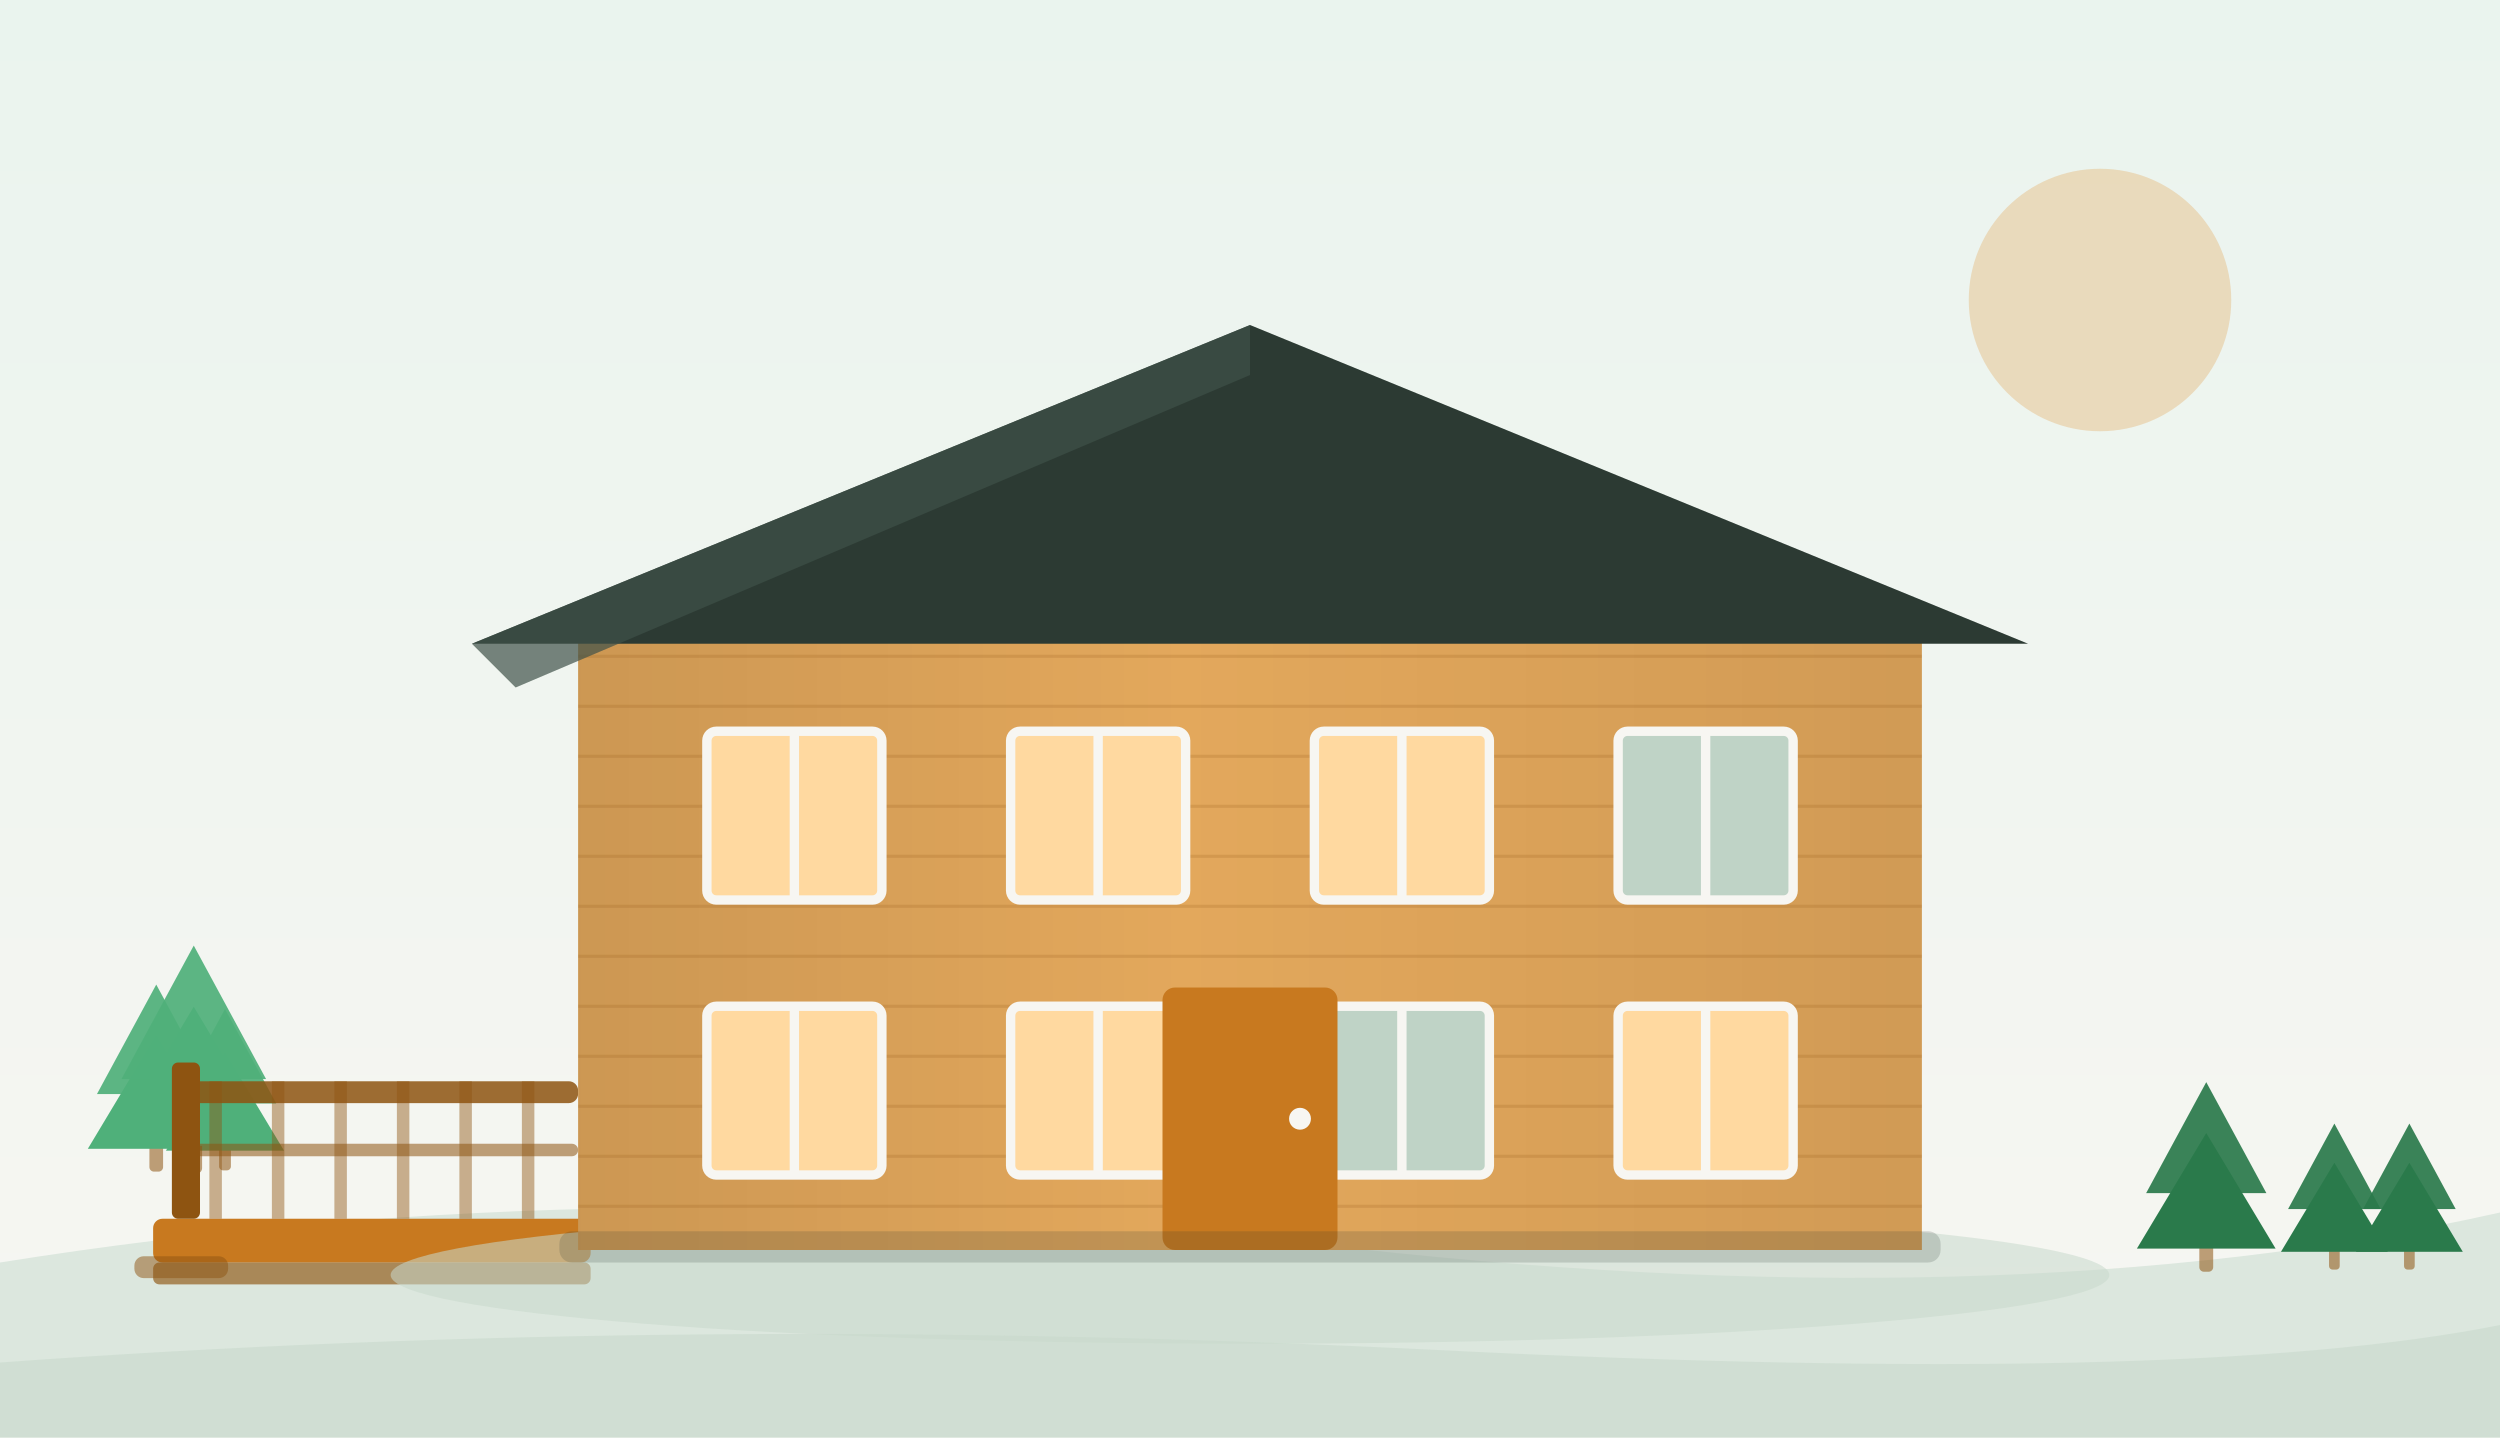
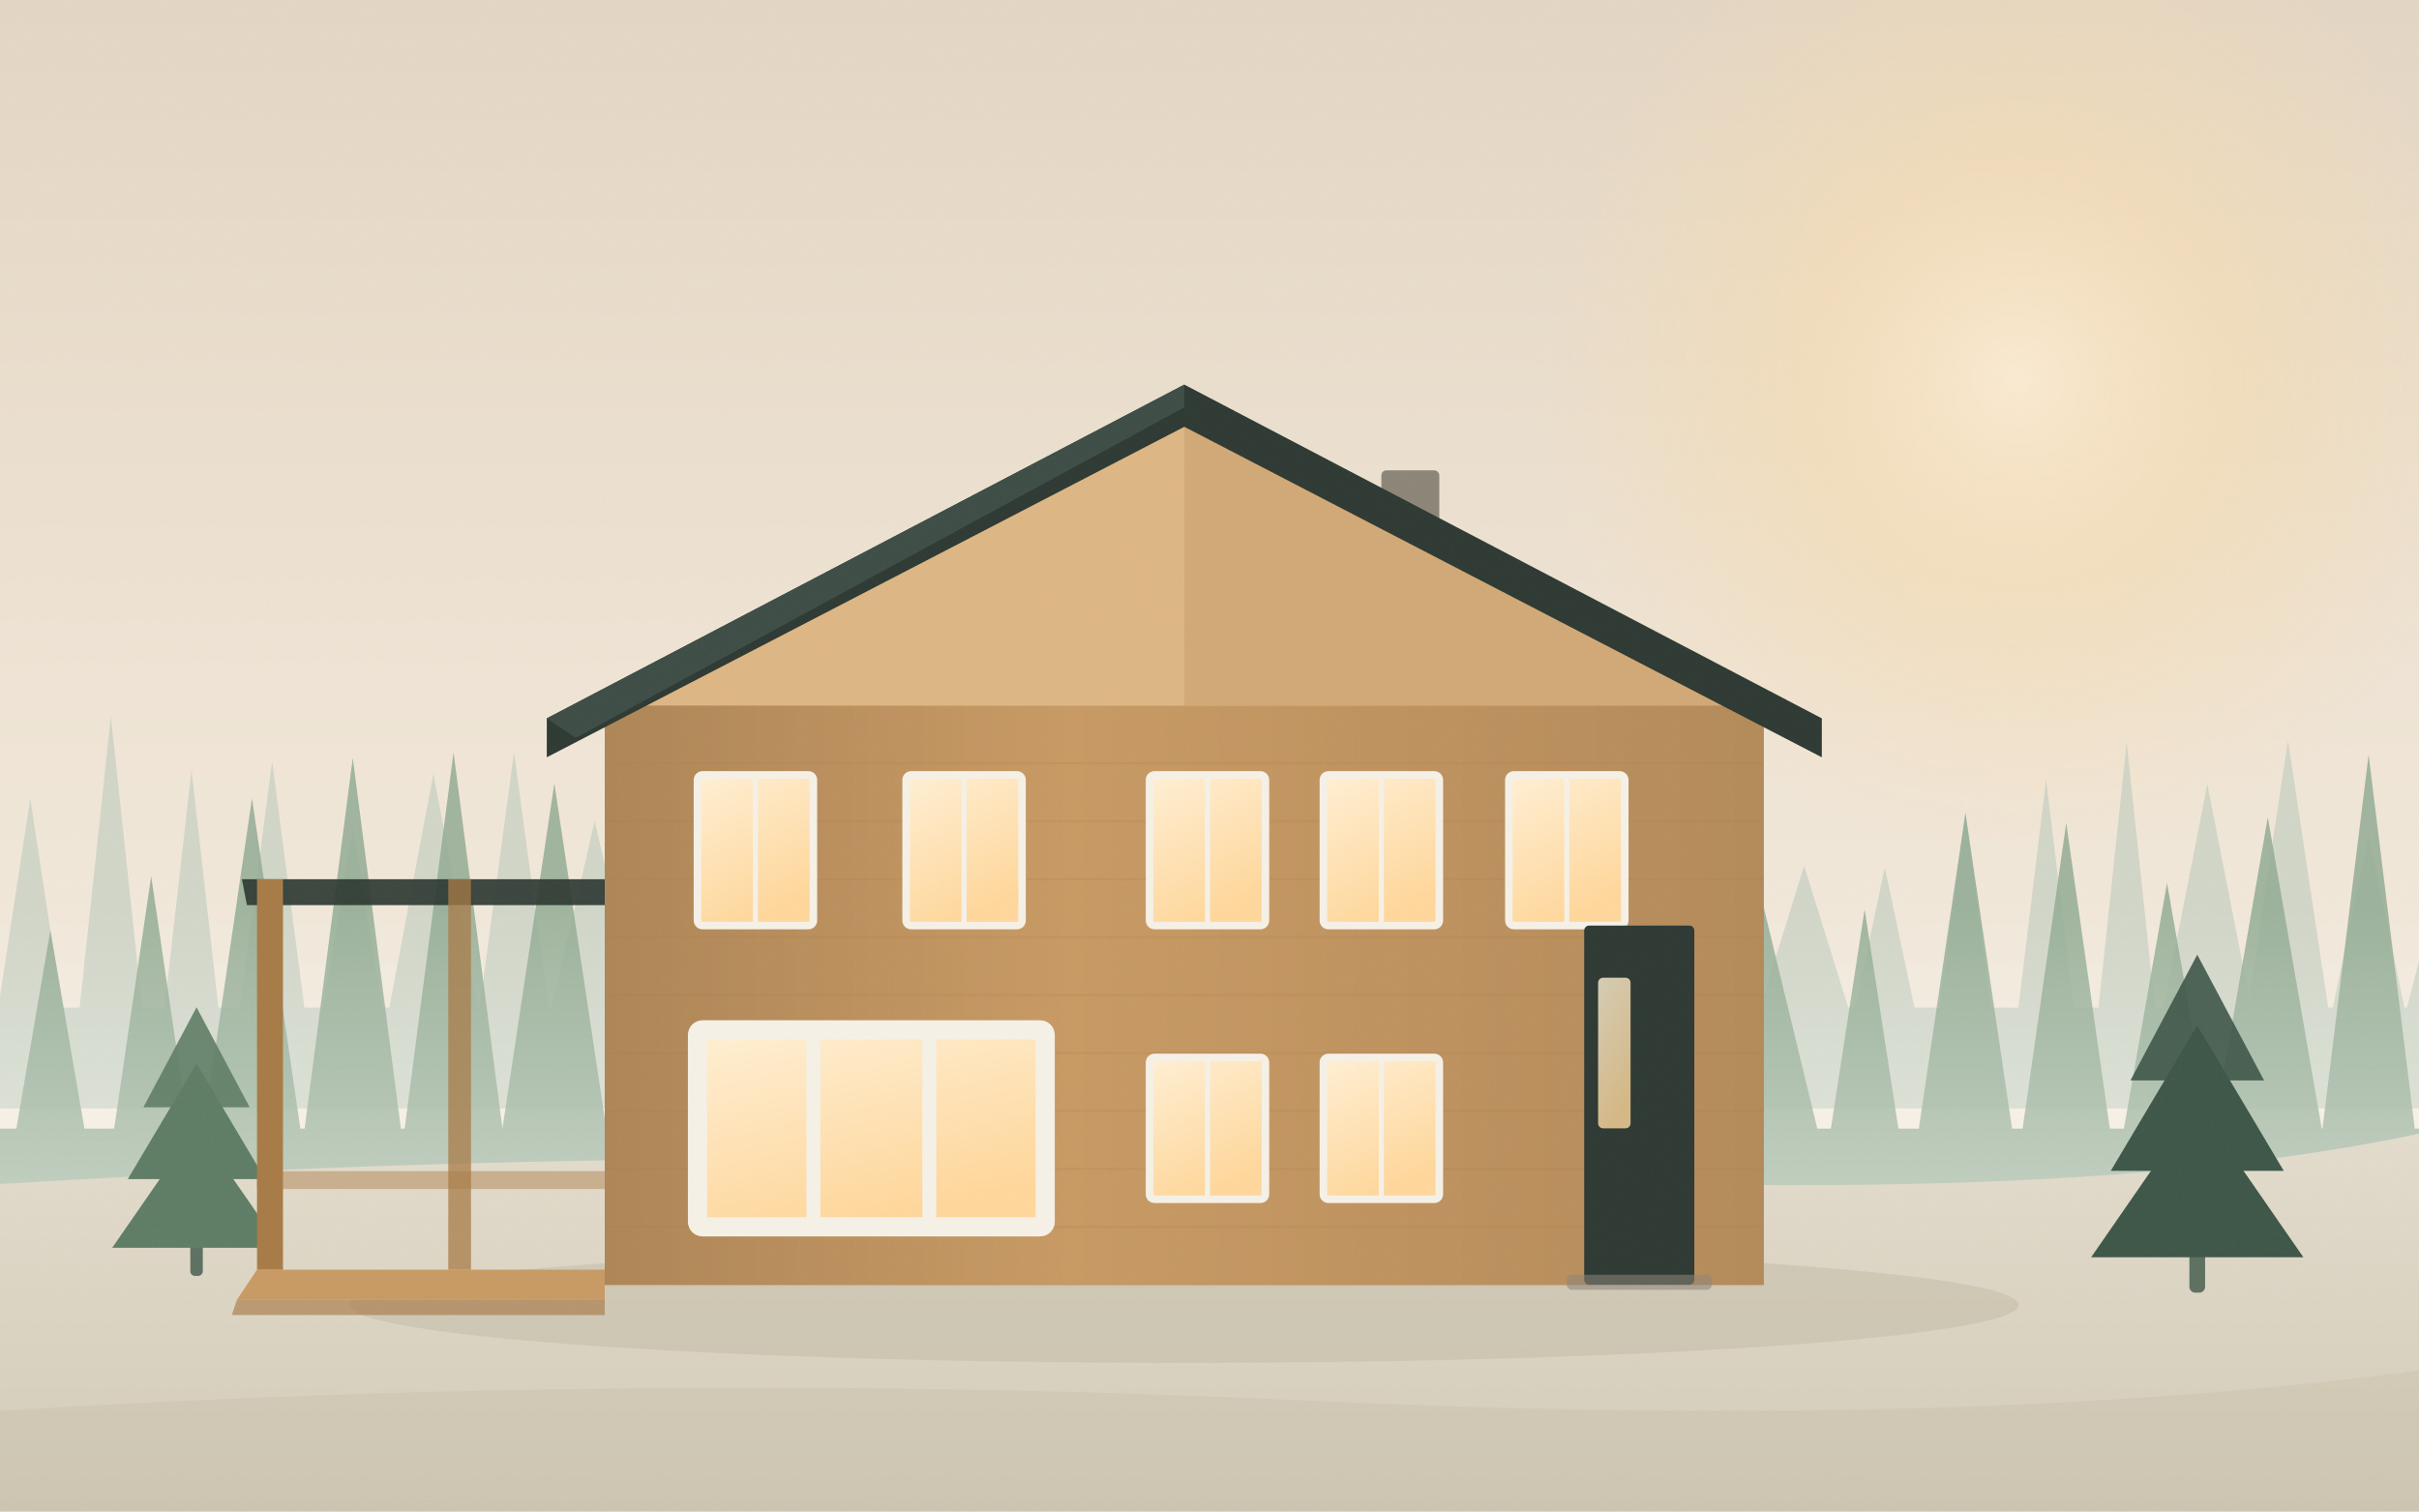
- <svg xmlns="http://www.w3.org/2000/svg" viewBox="0 0 800 460" role="img" aria-label="Каркасный дом КД-31, 9×9 м">
+ <svg xmlns="http://www.w3.org/2000/svg" viewBox="0 0 960 600" role="img" aria-label="Каркасный дом КД-31, 9×9 м, 145 м²">
  <defs>
    <linearGradient id="sky" x1="0" y1="0" x2="0" y2="1">
-       <stop offset="0" stop-color="#EAF4EE" />
-       <stop offset="1" stop-color="#F7F6F2" />
+       <stop offset="0" stop-color="#E4D6C3" />
+       <stop offset=".45" stop-color="#EFE4D4" />
+       <stop offset="1" stop-color="#F6F1E7" />
+     </linearGradient>
+     <radialGradient id="sunGlow" cx=".5" cy=".5" r=".5">
+       <stop offset="0" stop-color="#FBEBD2" stop-opacity=".95" />
+       <stop offset=".45" stop-color="#F7DCB0" stop-opacity=".55" />
+       <stop offset="1" stop-color="#F7DCB0" stop-opacity="0" />
+     </radialGradient>
+     <linearGradient id="glassGrad" x1="0" y1="0" x2=".4" y2="1">
+       <stop offset="0" stop-color="#FFF0D4" />
+       <stop offset="1" stop-color="#FFD79B" />
    </linearGradient>
    <linearGradient id="wallShade" x1="0" y1="0" x2="1" y2="0">
-       <stop offset="0" stop-color="#000" stop-opacity=".10" />
-       <stop offset=".45" stop-color="#000" stop-opacity="0" />
-       <stop offset="1" stop-color="#000" stop-opacity=".08" />
+       <stop offset="0" stop-color="#000" stop-opacity=".13" />
+       <stop offset=".4" stop-color="#000" stop-opacity="0" />
+       <stop offset="1" stop-color="#000" stop-opacity=".10" />
    </linearGradient>
+     <linearGradient id="mist" x1="0" y1="0" x2="0" y2="1">
+       <stop offset="0" stop-color="#fff" stop-opacity="0" />
+       <stop offset="1" stop-color="#fff" stop-opacity=".55" />
+     </linearGradient>
+     <linearGradient id="groundGrad" x1="0" y1="0" x2="0" y2="1">
+       <stop offset="0" stop-color="#E3DCCC" />
+       <stop offset="1" stop-color="#D3CBB8" />
+     </linearGradient>
+     <filter id="grain">
+       <feTurbulence type="fractalNoise" baseFrequency=".9" numOctaves="2" stitchTiles="stitch" />
+       <feColorMatrix type="saturate" values="0" />
+       <feComponentTransfer>
+         <feFuncA type="linear" slope=".055" />
+       </feComponentTransfer>
+     </filter>
+     <filter id="soft">
+       <feGaussianBlur stdDeviation="6" />
+     </filter>
  </defs>
-   <rect width="800" height="460" fill="url(#sky)" />
-   <circle cx="672" cy="96" r="42" fill="#E3A85C" opacity=".35" />
-   <path d="M0 404 Q200 372 420 398 T800 388 V460 H0 Z" fill="#DCE7DE" />
-   <g transform="translate(771 404) scale(0.57)">
-     <rect x="-3" y="-16" width="6" height="20" rx="2" fill="#8E5411" opacity=".55" />
-     <path d="M0 -78 L26 -30 H-26 Z" fill="#2A7A4B" opacity=".92" />
-     <path d="M0 -56 L30 -6 H-30 Z" fill="#2A7A4B" />
-   </g>
-   <g transform="translate(747 404) scale(0.57)">
-     <rect x="-3" y="-16" width="6" height="20" rx="2" fill="#8E5411" opacity=".55" />
-     <path d="M0 -78 L26 -30 H-26 Z" fill="#2A7A4B" opacity=".92" />
-     <path d="M0 -56 L30 -6 H-30 Z" fill="#2A7A4B" />
-   </g>
-   <g transform="translate(72 372) scale(0.63)">
-     <rect x="-3" y="-16" width="6" height="20" rx="2" fill="#8E5411" opacity=".55" />
-     <path d="M0 -78 L26 -30 H-26 Z" fill="#4FB07A" opacity=".92" />
-     <path d="M0 -56 L30 -6 H-30 Z" fill="#4FB07A" />
-   </g>
-   <g transform="translate(50 372) scale(0.73)">
-     <rect x="-3" y="-16" width="6" height="20" rx="2" fill="#8E5411" opacity=".55" />
-     <path d="M0 -78 L26 -30 H-26 Z" fill="#4FB07A" opacity=".92" />
-     <path d="M0 -56 L30 -6 H-30 Z" fill="#4FB07A" />
-   </g>
-   <g transform="translate(706 404) scale(0.74)">
-     <rect x="-3" y="-16" width="6" height="20" rx="2" fill="#8E5411" opacity=".55" />
-     <path d="M0 -78 L26 -30 H-26 Z" fill="#2A7A4B" opacity=".92" />
-     <path d="M0 -56 L30 -6 H-30 Z" fill="#2A7A4B" />
-   </g>
-   <g transform="translate(62 372) scale(0.89)">
-     <rect x="-3" y="-16" width="6" height="20" rx="2" fill="#8E5411" opacity=".55" />
-     <path d="M0 -78 L26 -30 H-26 Z" fill="#4FB07A" opacity=".92" />
-     <path d="M0 -56 L30 -6 H-30 Z" fill="#4FB07A" />
+   <rect width="960" height="600" fill="url(#sky)" />
+   <circle cx="800.505" cy="150" r="190" fill="url(#sunGlow)" />
+   <path d="M-20 440 L-30.4 400.0 L-20.0 321.0 L-9.6 400.0 L-0.7 400.0 L12.0 317.0 L24.7 400.0 L31.6 400.0 L44.0 284.4 L56.4 400.0 L65.3 400.0 L76.0 305.7 L86.7 400.0 L95.2 400.0 L108.0 302.3 L120.8 400.0 L128.3 400.0 L140.0 328.0 L151.7 400.0 L154.5 400.0 L172.0 307.2 L189.5 400.0 L190.3 400.0 L204.0 298.7 L217.7 400.0 L219.0 400.0 L236.0 325.9 L253.0 400.0 L253.1 400.0 L268.0 293.6 L282.9 400.0 L282.1 400.0 L300.0 322.4 L317.9 400.0 L317.6 400.0 L332.0 311.5 L346.4 400.0 L347.5 400.0 L364.0 340.9 L380.5 400.0 L383.7 400.0 L396.0 343.1 L408.3 400.0 L413.0 400.0 L428.0 319.2 L443.0 400.0 L442.6 400.0 L460.0 297.2 L477.4 400.0 L481.3 400.0 L492.0 287.5 L502.7 400.0 L506.6 400.0 L524.0 280.6 L541.4 400.0 L538.4 400.0 L556.0 331.1 L573.6 400.0 L571.6 400.0 L588.0 284.6 L604.4 400.0 L608.6 400.0 L620.0 313.8 L631.4 400.0 L637.5 400.0 L652.0 329.6 L666.5 400.0 L671.0 400.0 L684.0 297.8 L697.0 400.0 L698.5 400.0 L716.0 343.7 L733.5 400.0 L736.2 400.0 L748.0 344.4 L759.8 400.0 L769.9 400.0 L780.0 322.2 L790.1 400.0 L801.0 400.0 L812.0 309.6 L823.0 400.0 L832.8 400.0 L844.0 294.8 L855.2 400.0 L858.6 400.0 L876.0 311.3 L893.4 400.0 L892.0 400.0 L908.0 293.9 L924.0 400.0 L925.8 400.0 L940.0 331.6 L954.2 400.0 L955.2 400.0 L972.0 335.5 L988.8 400.0 L1000 440 Z" fill="#C3CEC0" opacity="0.7" />
+   <path d="M-20 488 L-35.5 448.0 L-20.0 337.2 L-4.5 448.0 L6.5 448.0 L20.0 369.3 L33.5 448.0 L45.3 448.0 L60.0 347.8 L74.7 448.0 L80.8 448.0 L100.0 316.9 L119.2 448.0 L120.9 448.0 L140.0 300.9 L159.1 448.0 L160.6 448.0 L180.0 298.7 L199.4 448.0 L199.4 448.0 L220.0 311.0 L240.6 448.0 L241.8 448.0 L260.0 359.6 L278.2 448.0 L280.9 448.0 L300.0 362.7 L319.1 448.0 L321.0 448.0 L340.0 376.9 L359.0 448.0 L361.7 448.0 L380.0 338.4 L398.3 448.0 L404.3 448.0 L420.0 353.1 L435.7 448.0 L439.6 448.0 L460.0 360.5 L480.4 448.0 L481.6 448.0 L500.0 354.0 L518.4 448.0 L521.2 448.0 L540.0 307.4 L558.8 448.0 L563.4 448.0 L580.0 304.8 L596.6 448.0 L603.0 448.0 L620.0 369.9 L637.0 448.0 L640.8 448.0 L660.0 339.4 L679.2 448.0 L678.8 448.0 L700.0 360.4 L721.2 448.0 L726.6 448.0 L740.0 361.0 L753.4 448.0 L761.5 448.0 L780.0 322.7 L798.5 448.0 L802.7 448.0 L820.0 326.7 L837.3 448.0 L842.9 448.0 L860.0 350.5 L877.1 448.0 L878.6 448.0 L900.0 324.4 L921.4 448.0 L921.7 448.0 L940.0 299.6 L958.3 448.0 L963.5 448.0 L980.0 344.8 L996.5 448.0 L1000 488 Z" fill="#93AB94" opacity="0.85" />
+   <rect x="0" y="360" width="960" height="130" fill="url(#mist)" opacity=".7" />
+   <path d="M0 470 Q300 452 560 466 T960 450 V600 H0 Z" fill="url(#groundGrad)" />
+   <g transform="translate(78 504) scale(0.62)">
+     <rect x="-4" y="-24" width="8" height="28" rx="3" fill="#3E5748" opacity=".8" />
+     <path d="M0 -168 L34 -104 H-34 Z" fill="#5F7D66" opacity=".9" />
+     <path d="M0 -132 L44 -58 H-44 Z" fill="#5F7D66" />
+     <path d="M0 -92 L54 -14 H-54 Z" fill="#5F7D66" />
  </g>
  <g>
-     <rect x="49" y="390" width="140" height="14" rx="3" fill="#C8791F" />
-     <rect x="49" y="404" width="140" height="7" rx="2" fill="#8E5411" opacity=".65" />
-     <rect x="67" y="346" width="4" height="44" fill="#8E5411" opacity=".45" />
-     <rect x="87" y="346" width="4" height="44" fill="#8E5411" opacity=".45" />
-     <rect x="107" y="346" width="4" height="44" fill="#8E5411" opacity=".45" />
-     <rect x="127" y="346" width="4" height="44" fill="#8E5411" opacity=".45" />
-     <rect x="147" y="346" width="4" height="44" fill="#8E5411" opacity=".45" />
-     <rect x="167" y="346" width="4" height="44" fill="#8E5411" opacity=".45" />
-     <rect x="57" y="346" width="128" height="7" rx="3" fill="#8E5411" opacity=".85" />
-     <rect x="57" y="366" width="128" height="4" rx="2" fill="#8E5411" opacity=".55" />
-     <rect x="55" y="340" width="9" height="50" rx="2" fill="#8E5411" />
-     <rect x="43" y="402" width="30" height="7" rx="3" fill="#8E5411" opacity=".5" />
+     <ellipse cx="470" cy="518" rx="331.2" ry="23" fill="#BFB7A2" opacity=".45" />
+     <g>
+       <path d="M102 504 H240 V516 H94 Z" fill="#C89A64" />
+       <path d="M94 516 H240 v6 H92 Z" fill="#A87B47" opacity=".65" />
+       <path d="M96 349 H240 v10.304 H98 Z" fill="#2E3A33" opacity=".92" />
+       <rect x="102" y="349" width="10.304" height="155" fill="#A87B47" />
+       <rect x="177.9" y="349" width="9.016" height="155" fill="#A87B47" opacity=".75" />
+       <rect x="102" y="464.9" width="138" height="7.084" fill="#A87B47" opacity=".45" />
+     </g>
+     <rect x="548.2" y="186.712" width="23" height="74.152" rx="2" fill="#8C8578" />
+     <rect x="240" y="280" width="460" height="230" fill="#C89A64" />
+     <polygon points="240,280 470,160.4 700,280" fill="#DDB684" />
+     <polygon points="470,160.4 700,280 470,280" fill="#A87B47" opacity=".22" />
+     <rect x="240" y="280" width="460" height="230" fill="url(#wallShade)" />
+     <line x1="240" y1="303" x2="700" y2="303" stroke="#A87B47" stroke-width=".9" opacity=".2" />
+     <line x1="240" y1="326" x2="700" y2="326" stroke="#A87B47" stroke-width=".9" opacity=".2" />
+     <line x1="240" y1="349" x2="700" y2="349" stroke="#A87B47" stroke-width=".9" opacity=".2" />
+     <line x1="240" y1="372" x2="700" y2="372" stroke="#A87B47" stroke-width=".9" opacity=".2" />
+     <line x1="240" y1="395" x2="700" y2="395" stroke="#A87B47" stroke-width=".9" opacity=".2" />
+     <line x1="240" y1="418" x2="700" y2="418" stroke="#A87B47" stroke-width=".9" opacity=".2" />
+     <line x1="240" y1="441" x2="700" y2="441" stroke="#A87B47" stroke-width=".9" opacity=".2" />
+     <line x1="240" y1="464" x2="700" y2="464" stroke="#A87B47" stroke-width=".9" opacity=".2" />
+     <line x1="240" y1="487" x2="700" y2="487" stroke="#A87B47" stroke-width=".9" opacity=".2" />
+     <line x1="240" y1="510" x2="700" y2="510" stroke="#A87B47" stroke-width=".9" opacity=".2" />
+     <path d="M217 285.152 L470 152.672 L723 285.152 L723 300.608 L470 169.416 L217 300.608 Z" fill="#2E3A33" />
+     <path d="M217 285.152 L470 152.672 L470 161.688 L228.5 292.88  Z" fill="#3F5049" opacity=".9" />
+     <g>
+       <rect x="276.8" y="307.6" width="46" height="59.8" rx="2" fill="url(#glassGrad)" />
+       <line x1="299.8" y1="307.6" x2="299.8" y2="367.4" stroke="#F6F1E7" stroke-width="2" />
+       <rect x="276.8" y="307.6" width="46" height="59.8" rx="2" fill="none" stroke="#F6F1E7" stroke-width="3" />
+     </g>
+     <g>
+       <rect x="359.6" y="307.6" width="46" height="59.8" rx="2" fill="url(#glassGrad)" />
+       <line x1="382.6" y1="307.6" x2="382.6" y2="367.4" stroke="#F6F1E7" stroke-width="2" />
+       <rect x="359.6" y="307.6" width="46" height="59.8" rx="2" fill="none" stroke="#F6F1E7" stroke-width="3" />
+     </g>
+     <g>
+       <rect x="456.2" y="307.6" width="46" height="59.8" rx="2" fill="url(#glassGrad)" />
+       <line x1="479.2" y1="307.6" x2="479.2" y2="367.4" stroke="#F6F1E7" stroke-width="2" />
+       <rect x="456.2" y="307.6" width="46" height="59.8" rx="2" fill="none" stroke="#F6F1E7" stroke-width="3" />
+     </g>
+     <g>
+       <rect x="525.2" y="307.6" width="46" height="59.8" rx="2" fill="url(#glassGrad)" />
+       <line x1="548.2" y1="307.6" x2="548.2" y2="367.4" stroke="#F6F1E7" stroke-width="2" />
+       <rect x="525.2" y="307.6" width="46" height="59.8" rx="2" fill="none" stroke="#F6F1E7" stroke-width="3" />
+     </g>
+     <g>
+       <rect x="598.8" y="307.6" width="46" height="59.8" rx="2" fill="url(#glassGrad)" />
+       <line x1="621.8" y1="307.6" x2="621.8" y2="367.4" stroke="#F6F1E7" stroke-width="2" />
+       <rect x="598.8" y="307.6" width="46" height="59.8" rx="2" fill="none" stroke="#F6F1E7" stroke-width="3" />
+     </g>
+     <g>
+       <rect x="276.8" y="408.8" width="138" height="78.2" rx="2" fill="url(#glassGrad)" />
+       <line x1="322.8" y1="408.8" x2="322.8" y2="487" stroke="#F6F1E7" stroke-width="5.52" />
+       <line x1="368.8" y1="408.8" x2="368.8" y2="487" stroke="#F6F1E7" stroke-width="5.52" />
+       <rect x="276.8" y="408.8" width="138" height="78.2" rx="2" fill="none" stroke="#F6F1E7" stroke-width="7.59" />
+     </g>
+     <g>
+       <rect x="456.2" y="419.748" width="46" height="56.304" rx="2" fill="url(#glassGrad)" />
+       <line x1="479.2" y1="419.748" x2="479.2" y2="476.052" stroke="#F6F1E7" stroke-width="2" />
+       <rect x="456.2" y="419.748" width="46" height="56.304" rx="2" fill="none" stroke="#F6F1E7" stroke-width="3" />
+     </g>
+     <g>
+       <rect x="525.2" y="419.748" width="46" height="56.304" rx="2" fill="url(#glassGrad)" />
+       <line x1="548.2" y1="419.748" x2="548.2" y2="476.052" stroke="#F6F1E7" stroke-width="2" />
+       <rect x="525.2" y="419.748" width="46" height="56.304" rx="2" fill="none" stroke="#F6F1E7" stroke-width="3" />
+     </g>
+     <g>
+       <rect x="628.7" y="367.4" width="43.7" height="142.6" rx="2" fill="#2E3A33" />
+       <rect x="634.22" y="388.1" width="12.88" height="59.8" rx="2" fill="url(#glassGrad)" opacity=".8" />
+       <rect x="621.8" y="506" width="57.5" height="6" rx="2" fill="#8C8578" opacity=".55" />
+     </g>
  </g>
-   <g>
-     <ellipse cx="400" cy="408" rx="275" ry="22" fill="#C8D9CC" opacity=".55" />
-     <rect x="185" y="200" width="430" height="200" fill="#E3A85C" />
-     <rect x="185" y="200" width="430" height="200" fill="url(#wallShade)" />
-     <line x1="185" y1="210" x2="615" y2="210" stroke="#8E5411" stroke-width="1" opacity=".18" />
-     <line x1="185" y1="226" x2="615" y2="226" stroke="#8E5411" stroke-width="1" opacity=".18" />
-     <line x1="185" y1="242" x2="615" y2="242" stroke="#8E5411" stroke-width="1" opacity=".18" />
-     <line x1="185" y1="258" x2="615" y2="258" stroke="#8E5411" stroke-width="1" opacity=".18" />
-     <line x1="185" y1="274" x2="615" y2="274" stroke="#8E5411" stroke-width="1" opacity=".18" />
-     <line x1="185" y1="290" x2="615" y2="290" stroke="#8E5411" stroke-width="1" opacity=".18" />
-     <line x1="185" y1="306" x2="615" y2="306" stroke="#8E5411" stroke-width="1" opacity=".18" />
-     <line x1="185" y1="322" x2="615" y2="322" stroke="#8E5411" stroke-width="1" opacity=".18" />
-     <line x1="185" y1="338" x2="615" y2="338" stroke="#8E5411" stroke-width="1" opacity=".18" />
-     <line x1="185" y1="354" x2="615" y2="354" stroke="#8E5411" stroke-width="1" opacity=".18" />
-     <line x1="185" y1="370" x2="615" y2="370" stroke="#8E5411" stroke-width="1" opacity=".18" />
-     <line x1="185" y1="386" x2="615" y2="386" stroke="#8E5411" stroke-width="1" opacity=".18" />
-     <path d="M151 206 L400 104 L649 206 Z" fill="#2C3A33" />
-     <path d="M151 206 L400 104 L400 120 L165 220 Z" fill="#3E5148" opacity=".7" />
-     <g transform="translate(226.2 234)">
-       <rect width="56" height="54" rx="3" fill="#FFD9A0" />
-       <rect width="56" height="54" rx="3" fill="none" stroke="#F7F6F2" stroke-width="3" />
-       <line x1="28" y1="0" x2="28" y2="54" stroke="#F7F6F2" stroke-width="3" />
-     </g>
-     <g transform="translate(323.4 234)">
-       <rect width="56" height="54" rx="3" fill="#FFD9A0" />
-       <rect width="56" height="54" rx="3" fill="none" stroke="#F7F6F2" stroke-width="3" />
-       <line x1="28" y1="0" x2="28" y2="54" stroke="#F7F6F2" stroke-width="3" />
-     </g>
-     <g transform="translate(420.6 234)">
-       <rect width="56" height="54" rx="3" fill="#FFD9A0" />
-       <rect width="56" height="54" rx="3" fill="none" stroke="#F7F6F2" stroke-width="3" />
-       <line x1="28" y1="0" x2="28" y2="54" stroke="#F7F6F2" stroke-width="3" />
-     </g>
-     <g transform="translate(517.8 234)">
-       <rect width="56" height="54" rx="3" fill="#BFD3C6" />
-       <rect width="56" height="54" rx="3" fill="none" stroke="#F7F6F2" stroke-width="3" />
-       <line x1="28" y1="0" x2="28" y2="54" stroke="#F7F6F2" stroke-width="3" />
-     </g>
-     <g transform="translate(226.2 322)">
-       <rect width="56" height="54" rx="3" fill="#FFD9A0" />
-       <rect width="56" height="54" rx="3" fill="none" stroke="#F7F6F2" stroke-width="3" />
-       <line x1="28" y1="0" x2="28" y2="54" stroke="#F7F6F2" stroke-width="3" />
-     </g>
-     <g transform="translate(323.4 322)">
-       <rect width="56" height="54" rx="3" fill="#FFD9A0" />
-       <rect width="56" height="54" rx="3" fill="none" stroke="#F7F6F2" stroke-width="3" />
-       <line x1="28" y1="0" x2="28" y2="54" stroke="#F7F6F2" stroke-width="3" />
-     </g>
-     <g transform="translate(420.6 322)">
-       <rect width="56" height="54" rx="3" fill="#BFD3C6" />
-       <rect width="56" height="54" rx="3" fill="none" stroke="#F7F6F2" stroke-width="3" />
-       <line x1="28" y1="0" x2="28" y2="54" stroke="#F7F6F2" stroke-width="3" />
-     </g>
-     <g transform="translate(517.8 322)">
-       <rect width="56" height="54" rx="3" fill="#FFD9A0" />
-       <rect width="56" height="54" rx="3" fill="none" stroke="#F7F6F2" stroke-width="3" />
-       <line x1="28" y1="0" x2="28" y2="54" stroke="#F7F6F2" stroke-width="3" />
-     </g>
-     <rect x="372" y="316" width="56" height="84" rx="4" fill="#C8791F" />
-     <circle cx="416" cy="358" r="3.5" fill="#F7F6F2" />
-     <rect x="179" y="394" width="442" height="10" rx="4" fill="#2C3A33" opacity=".18" />
+   <g transform="translate(872 510) scale(0.78)">
+     <rect x="-4" y="-24" width="8" height="28" rx="3" fill="#3E5748" opacity=".8" />
+     <path d="M0 -168 L34 -104 H-34 Z" fill="#3E5748" opacity=".9" />
+     <path d="M0 -132 L44 -58 H-44 Z" fill="#3E5748" />
+     <path d="M0 -92 L54 -14 H-54 Z" fill="#3E5748" />
  </g>
-   <path d="M0 436 Q220 420 460 432 T800 424 V460 H0 Z" fill="#C8D9CC" opacity=".6" />
+   <path d="M0 560 Q260 544 520 556 T960 544 V600 H0 Z" fill="#BFB7A2" opacity=".3" />
+   <rect width="960" height="600" filter="url(#grain)" opacity=".45" />
</svg>
